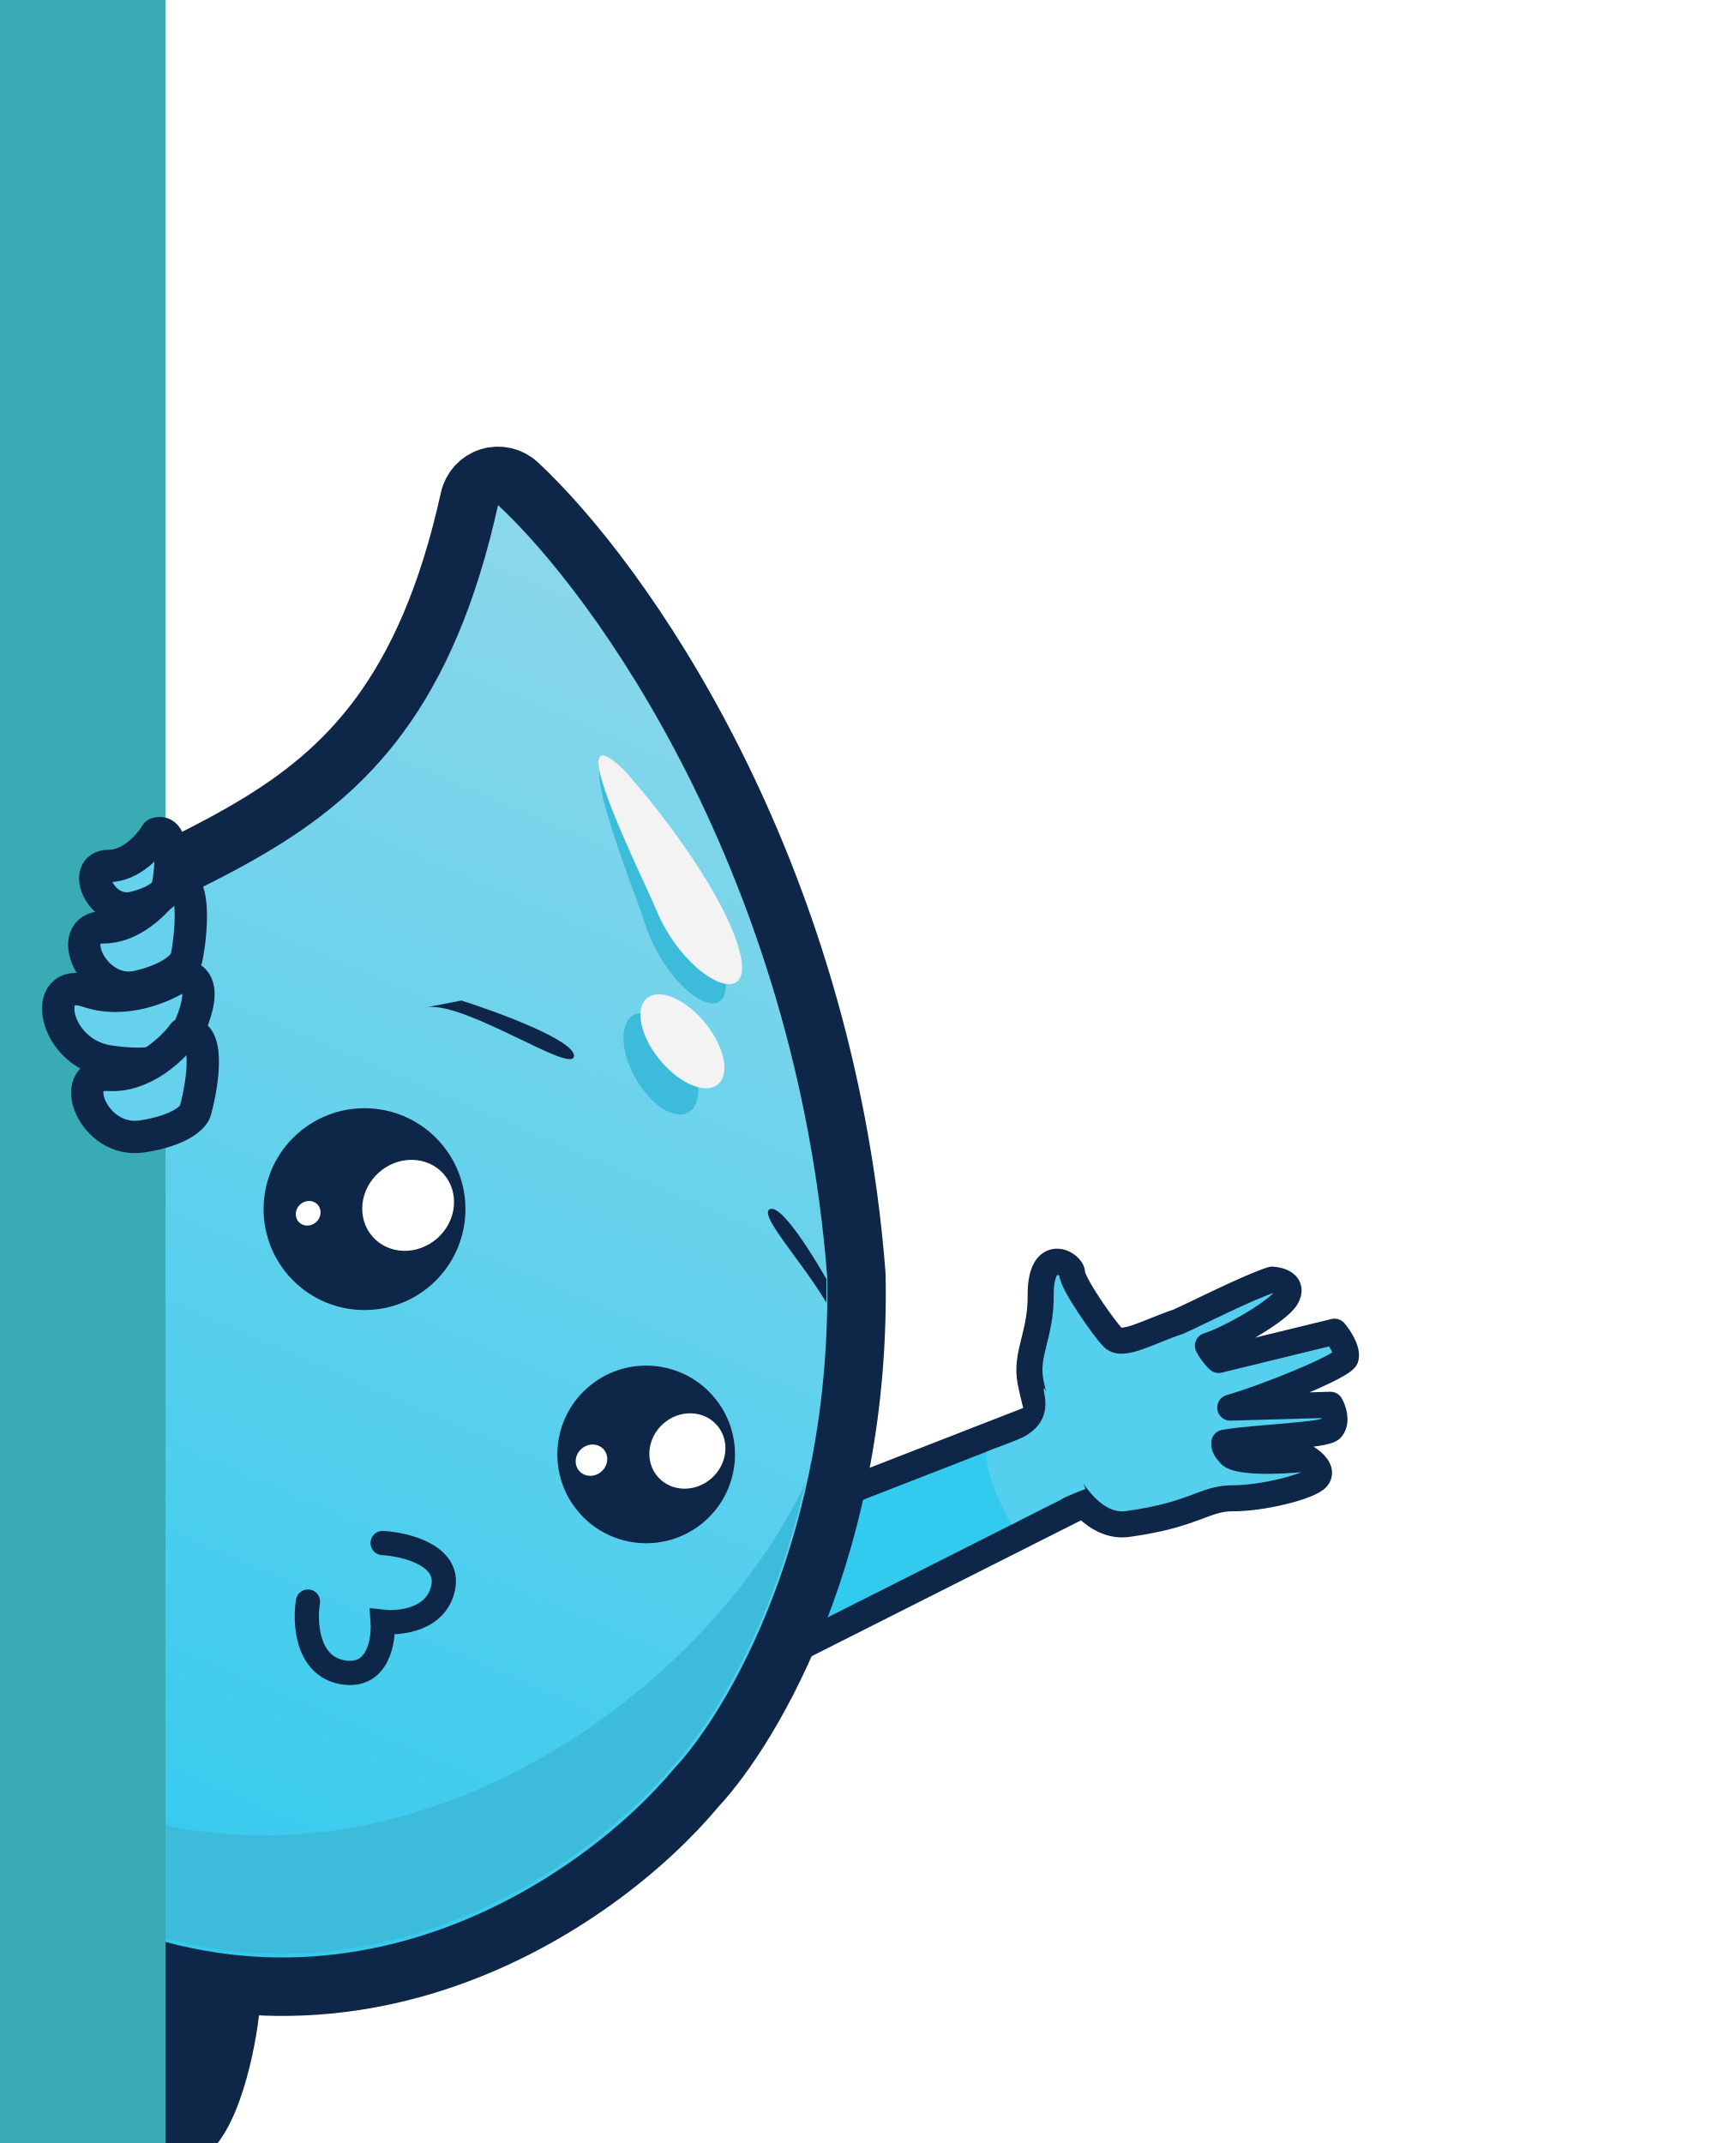
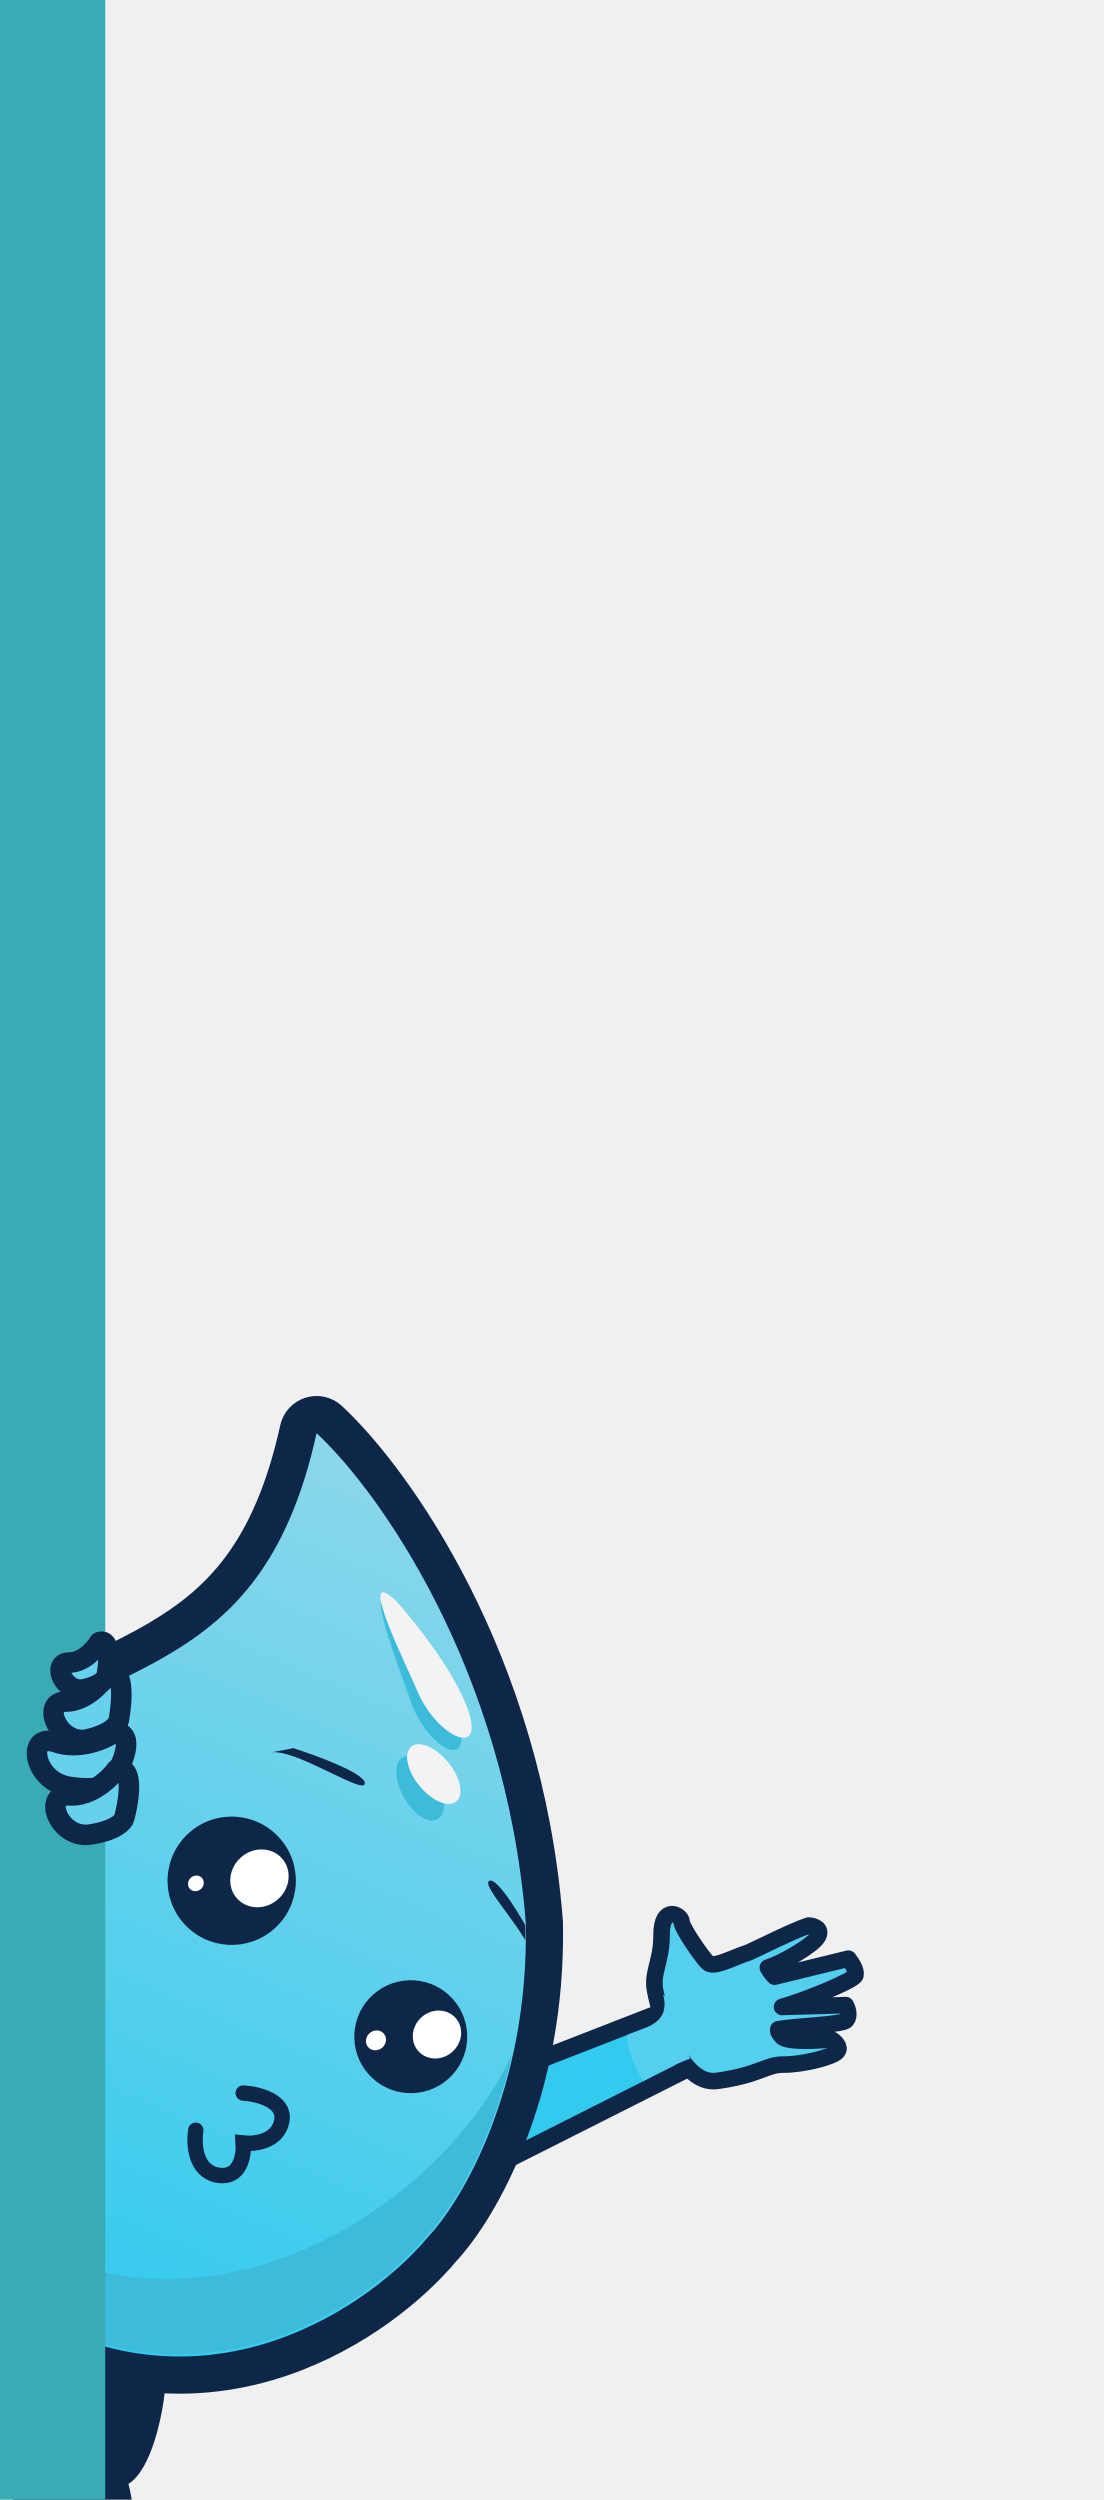
- <svg xmlns="http://www.w3.org/2000/svg" width="648" height="800" viewBox="0 0 648 800" fill="none">
-   <g clip-path="url(#clip0_229_14027)">
-     <rect width="648" height="1467.8" transform="translate(0 -653)" fill="white" />
-     <path d="M75.415 805.553C89.117 797.016 95.472 764.936 96.937 749.963C91.022 726.907 68.643 696.729 65.524 692.855C55.899 722.515 28.174 761.072 11.121 775.23C7.306 776.089 -1.582 786.168 -5.549 791.101C4.96 815.85 43.818 865.083 58.995 879.687C83.823 864.934 80.287 824.117 75.415 805.553Z" fill="#0E2648" />
-     <path d="M389.524 528.742L226.153 594.764C217.225 599.482 200.496 613.21 205.006 630.374C209.516 647.539 226.309 651.601 234.141 651.487L408.994 555.742L389.524 528.742Z" fill="#32CAEF" />
-     <path d="M215.508 595.921L387.134 529.078" stroke="#0E2648" stroke-width="10.244" stroke-linecap="round" />
-     <path d="M238.898 644.851L409.464 558.816" stroke="#0E2648" stroke-width="10.244" stroke-linecap="round" />
-     <path d="M421.004 568.91C400.823 571.686 388.372 534.706 384.67 515.868C382.613 505.404 388.542 498.591 388.46 483.535C388.359 464.716 400.217 471.69 400.196 475.284C400.175 478.879 411.887 495.76 415.466 499.372C419.046 502.984 429.025 496.957 439.701 493.452C446.836 490.273 466.189 480.401 474.819 477.695C477.854 477.851 483.155 479.427 480.075 484.487C476.995 489.547 459.222 499.751 450.875 502.388C452.216 504.932 454.096 506.985 454.868 507.694L498.142 497.123C499.825 499.105 503.017 503.829 502.321 506.87C501.626 509.912 472.933 521.527 459.212 525.477L496.62 524.415C497.668 526.253 499.21 530.602 496.992 533.298C494.773 535.994 469.386 536.452 457.017 538.576C456.669 540.097 458.128 541.894 458.9 542.603C460.406 545.824 476.18 545.86 488.121 544.438C490.232 545.717 493.898 548.95 491.68 551.645C488.906 555.015 471.088 559.367 460.285 559.314C449.482 559.261 446.231 565.439 421.004 568.91Z" fill="#54CFED" stroke="#0E2648" stroke-width="9.726" stroke-linecap="round" stroke-linejoin="round" />
-     <path d="M389.767 519.934C393.29 536.549 375.351 538.462 368.336 541.98C367.079 548.076 373.677 562.626 377.643 569.071C383.921 565.6 398.82 557.882 405.19 555.886C399.313 539.447 387.926 511.255 389.767 519.934Z" fill="#54CFED" />
-     <path d="M319.633 475.523C319.65 475.738 319.661 475.953 319.665 476.169C321.533 575.246 281.654 644.069 259.849 667.428C241.986 688.874 208.721 716.564 165.824 731.325C122.368 746.278 69.044 747.909 12.684 716.488C-128.145 637.978 -118.336 464.301 -31.648 384.125C-10.107 364.202 12.164 350.886 33.555 339.798C41.675 335.588 49.435 331.804 56.944 328.142C69.722 321.911 81.768 316.036 93.608 309.033C111.812 298.266 128.064 285.565 141.786 266.87C155.538 248.134 167.175 222.791 175.243 186.209C176.085 182.389 178.908 179.312 182.642 178.144C186.375 176.976 190.448 177.896 193.317 180.555C231.191 215.655 307.651 322.48 319.633 475.523Z" fill="url(#paint0_linear_229_14027)" stroke="#0E2648" stroke-width="21.825" stroke-linejoin="round" />
-     <mask id="mask0_229_14027" style="mask-type:alpha" maskUnits="userSpaceOnUse" x="-85" y="187" width="394" height="543">
-       <path d="M17.686 705.639C124.322 765.088 217.895 699.24 251.351 658.885C271.14 637.859 310.263 571.658 308.442 475.056C296.693 325.001 221.643 220.656 185.587 187.241C152.318 338.101 57.605 314.833 -24.551 390.818C-106.707 466.803 -115.611 631.328 17.686 705.639Z" fill="url(#paint1_linear_229_14027)" />
+ <svg xmlns="http://www.w3.org/2000/svg" width="648" height="1468" viewBox="0 0 648 1468" fill="none">
+   <g clip-path="url(#clip0_490_26479)">
+     <path d="M75.415 1458.55C89.117 1450.02 95.472 1417.94 96.937 1402.96C91.022 1379.91 68.643 1349.73 65.524 1345.86C55.899 1375.51 28.174 1414.07 11.121 1428.23C7.306 1429.09 -1.582 1439.17 -5.549 1444.1C4.96 1468.85 43.818 1518.08 58.995 1532.69C83.823 1517.93 80.287 1477.12 75.415 1458.55Z" fill="#0E2648" />
+     <path d="M389.524 1181.74L226.153 1247.76C217.225 1252.48 200.496 1266.21 205.006 1283.37C209.516 1300.54 226.309 1304.6 234.141 1304.49L408.994 1208.74L389.524 1181.74Z" fill="#32CAEF" />
+     <path d="M215.508 1248.92L387.134 1182.08" stroke="#0E2648" stroke-width="10.244" stroke-linecap="round" />
+     <path d="M238.898 1297.85L409.464 1211.82" stroke="#0E2648" stroke-width="10.244" stroke-linecap="round" />
+     <path d="M421.004 1221.91C400.823 1224.69 388.372 1187.71 384.67 1168.87C382.613 1158.4 388.542 1151.59 388.46 1136.54C388.359 1117.72 400.217 1124.69 400.196 1128.28C400.175 1131.88 411.887 1148.76 415.466 1152.37C419.046 1155.98 429.025 1149.96 439.701 1146.45C446.836 1143.27 466.189 1133.4 474.819 1130.69C477.854 1130.85 483.155 1132.43 480.075 1137.49C476.995 1142.55 459.222 1152.75 450.875 1155.39C452.216 1157.93 454.096 1159.99 454.868 1160.69L498.142 1150.12C499.825 1152.1 503.017 1156.83 502.321 1159.87C501.626 1162.91 472.933 1174.53 459.212 1178.48L496.62 1177.42C497.668 1179.25 499.21 1183.6 496.992 1186.3C494.773 1188.99 469.386 1189.45 457.017 1191.58C456.669 1193.1 458.128 1194.89 458.9 1195.6C460.406 1198.82 476.18 1198.86 488.121 1197.44C490.232 1198.72 493.898 1201.95 491.68 1204.65C488.906 1208.01 471.088 1212.37 460.285 1212.31C449.482 1212.26 446.231 1218.44 421.004 1221.91Z" fill="#54CFED" stroke="#0E2648" stroke-width="9.726" stroke-linecap="round" stroke-linejoin="round" />
+     <path d="M389.767 1172.93C393.29 1189.55 375.351 1191.46 368.336 1194.98C367.079 1201.08 373.677 1215.63 377.643 1222.07C383.921 1218.6 398.82 1210.88 405.19 1208.89C399.313 1192.45 387.926 1164.26 389.767 1172.93Z" fill="#54CFED" />
+     <path d="M175.243 839.209C176.085 835.389 178.908 832.312 182.642 831.144C186.375 829.976 190.448 830.896 193.317 833.555C231.191 868.655 307.651 975.48 319.633 1128.52C319.65 1128.74 319.661 1128.95 319.665 1129.17C321.533 1228.25 281.654 1297.07 259.849 1320.43C241.986 1341.87 208.721 1369.56 165.824 1384.33C122.368 1399.28 69.044 1400.91 12.684 1369.49C-128.145 1290.98 -118.336 1117.3 -31.648 1037.12C-10.107 1017.2 12.164 1003.89 33.555 992.798C41.675 988.588 49.435 984.804 56.944 981.142C69.722 974.911 81.768 969.036 93.608 962.033C111.812 951.266 128.064 938.565 141.786 919.87C155.538 901.134 167.175 875.791 175.243 839.209Z" fill="url(#paint0_linear_490_26479)" stroke="#0E2648" stroke-width="21.825" stroke-linejoin="round" />
+     <mask id="mask0_490_26479" style="mask-type:alpha" maskUnits="userSpaceOnUse" x="-85" y="840" width="394" height="543">
+       <path d="M17.686 1358.64C124.322 1418.09 217.895 1352.24 251.351 1311.88C271.14 1290.86 310.263 1224.66 308.442 1128.06C296.693 978.001 221.643 873.656 185.587 840.241C152.318 991.101 57.605 967.833 -24.551 1043.82C-106.707 1119.8 -115.611 1284.33 17.686 1358.64Z" fill="url(#paint1_linear_490_26479)" />
    </mask>
-     <g mask="url(#mask0_229_14027)">
-       <path d="M-19.59 641.579C114.635 750.081 278.038 634.044 308.931 532.323C308.931 597.374 292.053 748.725 224.54 833.719C157.027 918.712 -24.613 827.44 -106.994 771.179C-149.943 674.984 -192.591 501.732 -19.59 641.579Z" fill="#3DBBDA" />
-       <path d="M269.794 359.291C264.047 336.214 242.951 304.749 233.122 291.902C209.388 264.686 237.483 334.348 240.525 344.098C249.314 372.265 276.978 388.139 269.794 359.291Z" fill="#3DBBDA" />
-       <ellipse cx="20.833" cy="10.912" rx="20.833" ry="10.912" transform="matrix(-0.491407 -0.87093 -0.87093 0.491407 266.434 409.909)" fill="#3DBBDA" />
-       <path d="M275.098 351.832C267.5 329.296 243.925 299.644 233.087 287.635C207.226 262.431 240.873 329.588 244.695 339.06C255.735 366.422 284.595 380.003 275.098 351.832Z" fill="#F3F3F3" />
-       <ellipse cx="20.833" cy="10.912" rx="20.833" ry="10.912" transform="matrix(-0.634186 -0.773181 -0.773181 0.634186 276.372 397.919)" fill="#F3F3F3" />
-       <path d="M172.221 373.507C186.392 378.018 214.639 388.482 214.254 394.248C213.791 401.177 174.693 374.396 159.671 375.936L157.978 376.263C158.501 376.106 159.066 375.998 159.671 375.936L172.221 373.507Z" fill="#0E2648" />
-       <path d="M313.105 485.801C306.513 473.404 292.135 449.167 287.358 451.397C281.619 454.076 311.868 483.671 313.536 498.845L313.594 500.604C313.624 500.043 313.603 499.455 313.536 498.845L313.105 485.801Z" fill="#0E2648" />
+     <g mask="url(#mask0_490_26479)">
+       <path d="M-19.59 1294.58C114.634 1403.08 278.037 1287.04 308.931 1185.32C308.931 1250.37 292.053 1401.73 224.54 1486.72C157.027 1571.71 -24.614 1480.44 -106.995 1424.18C-149.944 1327.98 -192.592 1154.73 -19.59 1294.58Z" fill="#3DBBDA" />
+       <path d="M269.794 1012.29C264.047 989.214 242.951 957.749 233.122 944.902C209.388 917.686 237.483 987.348 240.525 997.098C249.314 1025.26 276.978 1041.14 269.794 1012.29Z" fill="#3DBBDA" />
+       <ellipse cx="20.833" cy="10.912" rx="20.833" ry="10.912" transform="matrix(-0.491407 -0.87093 -0.87093 0.491407 266.434 1062.91)" fill="#3DBBDA" />
+       <path d="M275.098 1004.83C267.5 982.296 243.925 952.644 233.087 940.635C207.226 915.431 240.873 982.588 244.695 992.06C255.735 1019.42 284.595 1033 275.098 1004.83Z" fill="#F3F3F3" />
+       <ellipse cx="20.833" cy="10.912" rx="20.833" ry="10.912" transform="matrix(-0.634186 -0.773181 -0.773181 0.634186 276.372 1050.92)" fill="#F3F3F3" />
+       <path d="M172.221 1026.51C186.392 1031.02 214.639 1041.48 214.254 1047.25C213.791 1054.18 174.693 1027.4 159.671 1028.94L157.978 1029.26C158.501 1029.11 159.066 1029 159.671 1028.94L172.221 1026.51Z" fill="#0E2648" />
+       <path d="M313.105 1138.8C306.513 1126.4 292.135 1102.17 287.358 1104.4C281.619 1107.08 311.868 1136.67 313.536 1151.84L313.594 1153.6C313.624 1153.04 313.603 1152.46 313.536 1151.84L313.105 1138.8Z" fill="#0E2648" />
    </g>
-     <circle cx="136.064" cy="451.382" r="37.674" transform="rotate(48.5044 136.064 451.382)" fill="#0E2648" />
-     <ellipse cx="152.343" cy="449.967" rx="16.42" ry="17.683" transform="rotate(48.5044 152.343 449.967)" fill="white" />
-     <ellipse cx="115.031" cy="452.925" rx="4.444" ry="4.786" transform="rotate(48.5044 115.031 452.925)" fill="white" />
-     <circle cx="241.199" cy="542.954" r="33.154" transform="rotate(48.5044 241.199 542.954)" fill="#0E2648" />
-     <ellipse cx="256.579" cy="541.668" rx="13.602" ry="14.649" transform="rotate(48.5044 256.579 541.668)" fill="white" />
-     <ellipse cx="220.778" cy="545.1" rx="5.645" ry="6.079" transform="rotate(48.5044 220.778 545.1)" fill="white" />
-     <path d="M142.833 576.025C151.372 576.528 167.848 580.546 165.437 592.602C163.026 604.658 149.363 606.165 142.833 605.411C143.335 612.695 141.024 626.66 127.763 624.249C114.501 621.837 113.698 605.663 114.953 597.877" stroke="#0E2648" stroke-width="9.042" stroke-linecap="round" />
-     <rect x="-6.028" y="-1275.38" width="67.814" height="2712.56" fill="#38ABB4" />
-     <path d="M38.56 346.176C50.621 346.176 60.337 334.786 63.687 329.091C73.335 325.874 71.727 346.511 69.717 357.232C69.382 359.577 65.295 365.071 51.626 368.288C34.54 372.308 23.485 346.176 38.56 346.176Z" fill="#66D1EC" stroke="#0E2648" stroke-width="12.061" stroke-linecap="round" stroke-linejoin="round" />
-     <path d="M40.575 323.271C49.104 323.271 55.975 315.248 58.344 311.237C65.168 308.972 64.031 323.507 62.609 331.058C62.372 332.71 59.482 336.58 49.815 338.845C37.731 341.677 29.913 323.271 40.575 323.271Z" fill="#66D1EC" stroke="#0E2648" stroke-width="12.061" stroke-linecap="round" stroke-linejoin="round" />
-     <path d="M32.678 370.074C46.844 374.945 61.96 368.097 67.747 364.064C80.126 364.919 71.527 383.786 65.68 393.112C64.524 395.194 57.937 398.739 40.836 396.261C19.459 393.162 14.969 363.986 32.678 370.074Z" fill="#66D1EC" stroke="#0E2648" stroke-width="12.061" stroke-linecap="round" stroke-linejoin="round" />
-     <path d="M40.579 401.251C53.399 402.103 64.483 391.425 68.422 385.979C78.891 383.452 75.812 403.93 72.964 414.485C72.452 416.801 67.743 421.994 53 424.237C34.571 427.04 24.553 400.185 40.579 401.251Z" fill="#66D1EC" stroke="#0E2648" stroke-width="12.061" stroke-linecap="round" stroke-linejoin="round" />
+     <circle cx="136.064" cy="1104.38" r="37.674" transform="rotate(48.5044 136.064 1104.38)" fill="#0E2648" />
+     <ellipse cx="152.343" cy="1102.97" rx="16.42" ry="17.683" transform="rotate(48.5044 152.343 1102.97)" fill="white" />
+     <ellipse cx="115.031" cy="1105.92" rx="4.444" ry="4.786" transform="rotate(48.5044 115.031 1105.92)" fill="white" />
+     <circle cx="241.199" cy="1195.95" r="33.154" transform="rotate(48.5044 241.199 1195.95)" fill="#0E2648" />
+     <ellipse cx="256.579" cy="1194.67" rx="13.602" ry="14.649" transform="rotate(48.5044 256.579 1194.67)" fill="white" />
+     <ellipse cx="220.778" cy="1198.1" rx="5.645" ry="6.079" transform="rotate(48.5044 220.778 1198.1)" fill="white" />
+     <path d="M142.833 1229.03C151.372 1229.53 167.848 1233.55 165.437 1245.6C163.026 1257.66 149.363 1259.16 142.833 1258.41C143.335 1265.69 141.024 1279.66 127.763 1277.25C114.501 1274.84 113.698 1258.66 114.953 1250.88" stroke="#0E2648" stroke-width="9.042" stroke-linecap="round" />
+     <rect x="-6.028" y="-622.381" width="67.814" height="2712.56" fill="#38ABB4" />
+     <path d="M38.56 999.176C50.621 999.176 60.337 987.786 63.687 982.091C73.335 978.874 71.727 999.511 69.717 1010.23C69.382 1012.58 65.295 1018.07 51.626 1021.29C34.54 1025.31 23.485 999.176 38.56 999.176Z" fill="#66D1EC" stroke="#0E2648" stroke-width="12.061" stroke-linecap="round" stroke-linejoin="round" />
+     <path d="M40.575 976.271C49.104 976.271 55.975 968.248 58.344 964.237C65.168 961.972 64.031 976.507 62.609 984.058C62.372 985.71 59.482 989.58 49.815 991.845C37.731 994.677 29.913 976.271 40.575 976.271Z" fill="#66D1EC" stroke="#0E2648" stroke-width="12.061" stroke-linecap="round" stroke-linejoin="round" />
+     <path d="M32.678 1023.07C46.844 1027.94 61.96 1021.1 67.747 1017.06C80.126 1017.92 71.527 1036.79 65.68 1046.11C64.524 1048.19 57.937 1051.74 40.836 1049.26C19.459 1046.16 14.969 1016.99 32.678 1023.07Z" fill="#66D1EC" stroke="#0E2648" stroke-width="12.061" stroke-linecap="round" stroke-linejoin="round" />
+     <path d="M40.579 1054.25C53.399 1055.1 64.483 1044.42 68.422 1038.98C78.891 1036.45 75.812 1056.93 72.964 1067.48C72.452 1069.8 67.743 1074.99 53 1077.24C34.571 1080.04 24.553 1053.18 40.579 1054.25Z" fill="#66D1EC" stroke="#0E2648" stroke-width="12.061" stroke-linecap="round" stroke-linejoin="round" />
  </g>
  <defs>
-     <linearGradient id="paint0_linear_229_14027" x1="244.022" y1="213.433" x2="30.074" y2="713.355" gradientUnits="userSpaceOnUse">
+     <linearGradient id="paint0_linear_490_26479" x1="244.022" y1="866.433" x2="30.074" y2="1366.36" gradientUnits="userSpaceOnUse">
      <stop stop-color="#8BD7EA" />
      <stop offset="1" stop-color="#32CAEF" />
    </linearGradient>
-     <linearGradient id="paint1_linear_229_14027" x1="243.71" y1="212.115" x2="29.762" y2="712.037" gradientUnits="userSpaceOnUse">
+     <linearGradient id="paint1_linear_490_26479" x1="243.71" y1="865.115" x2="29.762" y2="1365.04" gradientUnits="userSpaceOnUse">
      <stop stop-color="#96D9EA" />
      <stop offset="1" stop-color="#13C6F1" />
    </linearGradient>
-     <clipPath id="clip0_229_14027">
-       <rect width="648" height="1467.8" fill="white" transform="translate(0 -653)" />
+     <clipPath id="clip0_490_26479">
+       <rect width="648" height="1467.8" fill="white" />
    </clipPath>
  </defs>
</svg>
